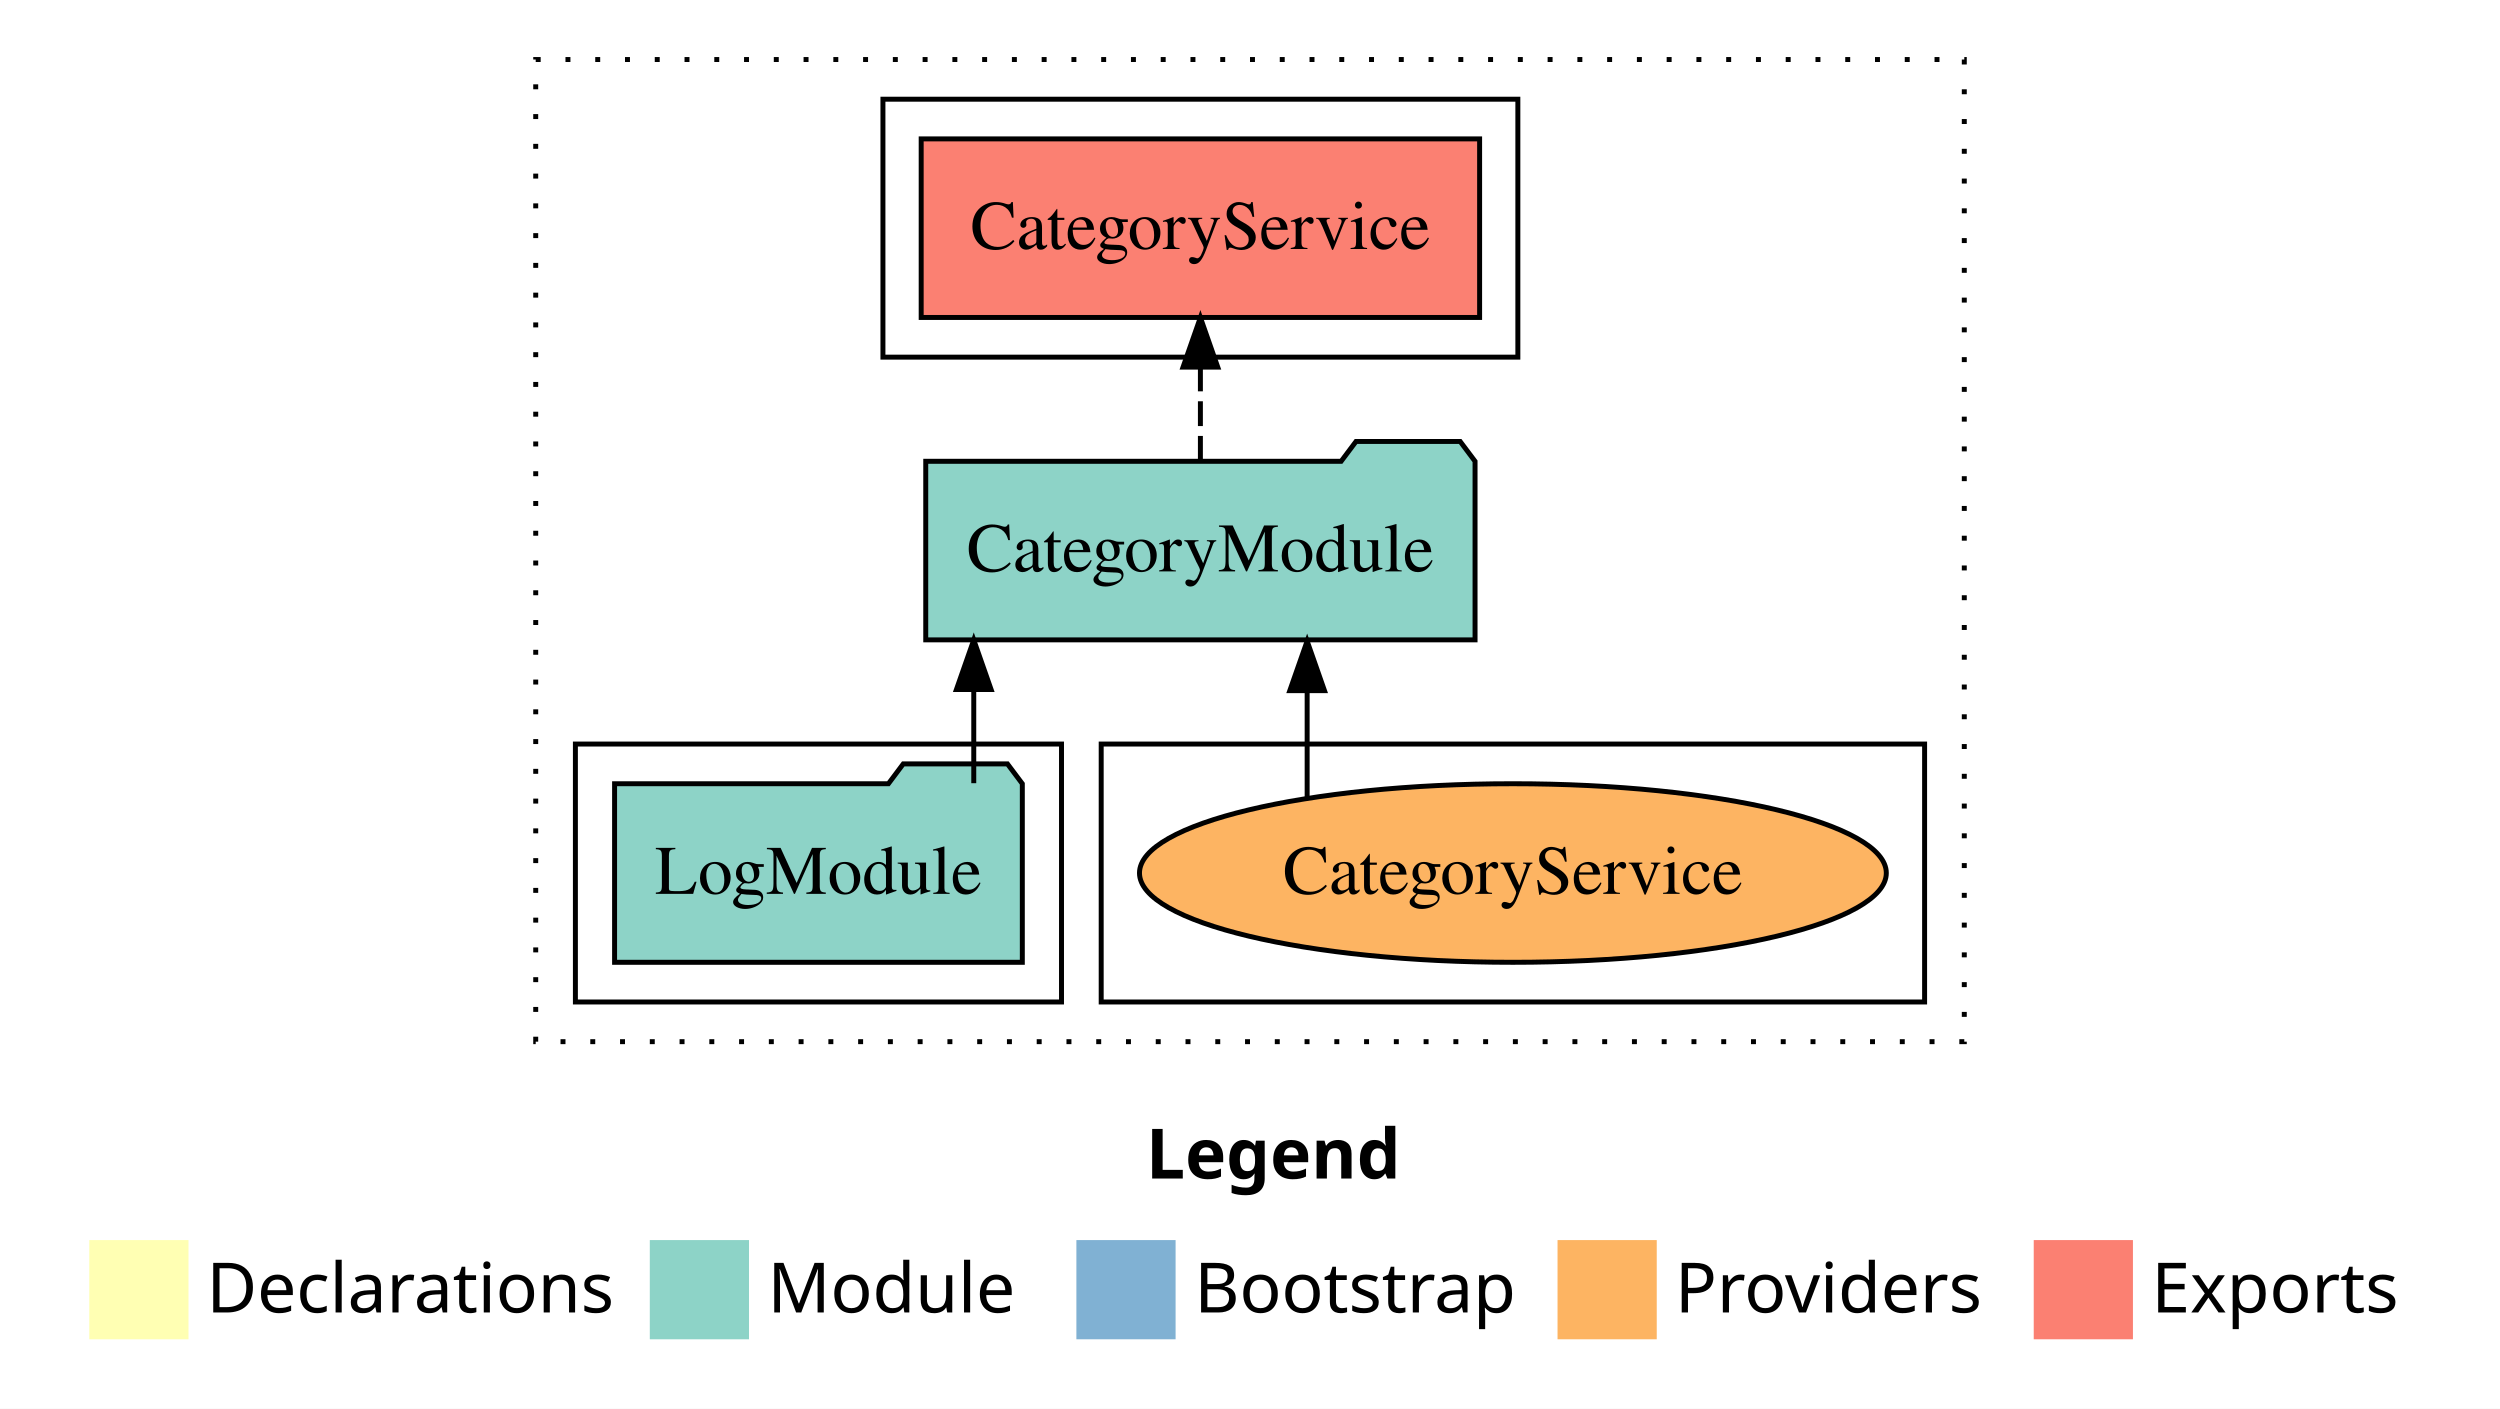
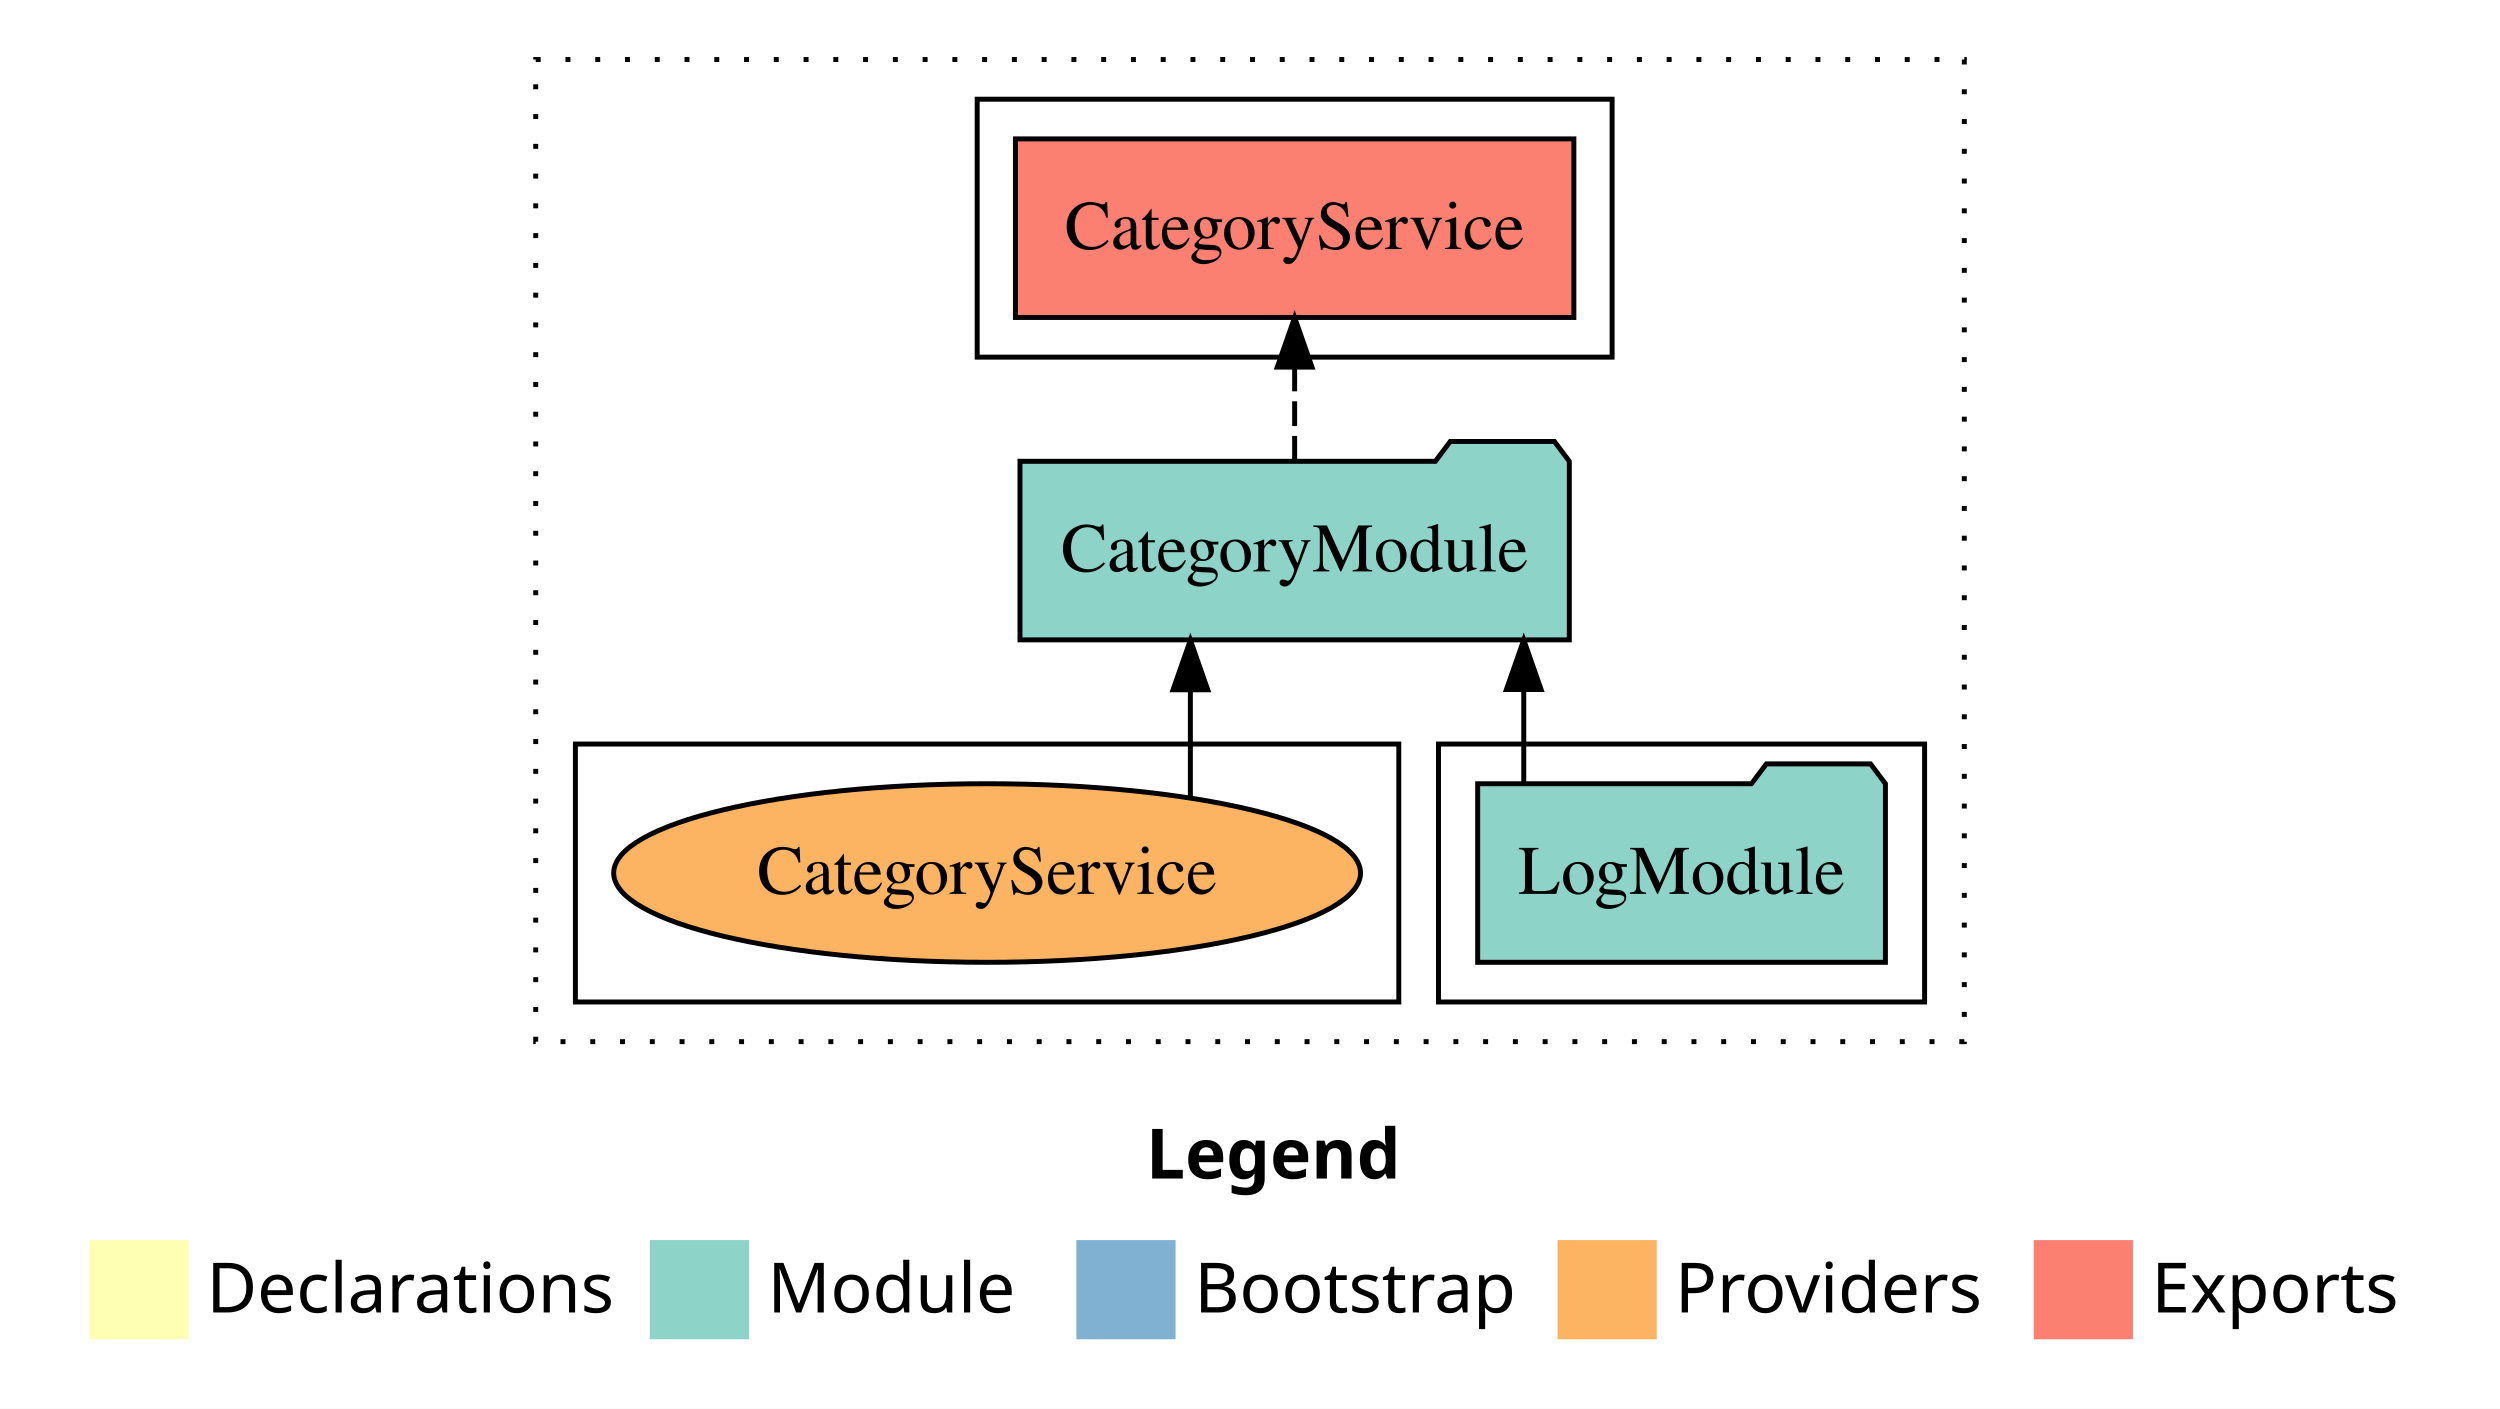
<svg xmlns="http://www.w3.org/2000/svg" width="504pt" height="284pt" viewBox="0.00 0.00 504.00 284.00">
  <g id="graph0" class="graph" transform="scale(1 1) rotate(0) translate(4 280)">
    <polygon fill="white" stroke="transparent" points="-4,4 -4,-280 500,-280 500,4 -4,4" />
    <text text-anchor="start" x="227.01" y="-42.4" font-family="Times-12" font-weight="bold" font-size="14.00">Legend</text>
    <polygon fill="#ffffb3" stroke="transparent" points="14,-10 14,-30 34,-30 34,-10 14,-10" />
    <text text-anchor="start" x="37.63" y="-15.4" font-family="Times-12" font-size="14.00">  Declarations</text>
    <polygon fill="#8dd3c7" stroke="transparent" points="127,-10 127,-30 147,-30 147,-10 127,-10" />
    <text text-anchor="start" x="150.73" y="-15.4" font-family="Times-12" font-size="14.00">  Module</text>
    <polygon fill="#80b1d3" stroke="transparent" points="213,-10 213,-30 233,-30 233,-10 213,-10" />
    <text text-anchor="start" x="236.78" y="-15.4" font-family="Times-12" font-size="14.00">  Bootstrap</text>
    <polygon fill="#fdb462" stroke="transparent" points="310,-10 310,-30 330,-30 330,-10 310,-10" />
    <text text-anchor="start" x="333.67" y="-15.4" font-family="Times-12" font-size="14.00">  Providers</text>
    <polygon fill="#fb8072" stroke="transparent" points="406,-10 406,-30 426,-30 426,-10 406,-10" />
    <text text-anchor="start" x="429.73" y="-15.4" font-family="Times-12" font-size="14.00">  Exports</text>
    <g id="clust1" class="cluster">
      <polygon fill="none" stroke="black" stroke-dasharray="1,5" points="104,-70 104,-268 392,-268 392,-70 104,-70" />
    </g>
+     <g id="clust3" class="cluster">
+       <polygon fill="none" stroke="black" points="286,-78 286,-130 384,-130 384,-78 286,-78" />
+     </g>
    <g id="clust4" class="cluster">
-       <polygon fill="none" stroke="black" points="174,-208 174,-260 302,-260 302,-208 174,-208" />
+       <polygon fill="none" stroke="black" points="193,-208 193,-260 321,-260 321,-208 193,-208" />
    </g>
    <g id="clust6" class="cluster">
-       <polygon fill="none" stroke="black" points="218,-78 218,-130 384,-130 384,-78 218,-78" />
-     </g>
-     <g id="clust3" class="cluster">
-       <polygon fill="none" stroke="black" points="112,-78 112,-130 210,-130 210,-78 112,-78" />
+       <polygon fill="none" stroke="black" points="112,-78 112,-130 278,-130 278,-78 112,-78" />
    </g>
    <g id="node1" class="node">
-       <polygon fill="#8dd3c7" stroke="black" points="202.1,-122 199.1,-126 178.1,-126 175.1,-122 119.9,-122 119.9,-86 202.1,-86 202.1,-122" />
-       <text text-anchor="middle" x="161" y="-99.8" font-family="Times,serif" font-size="14.00">LogModule</text>
+       <polygon fill="#8dd3c7" stroke="black" points="376.1,-122 373.1,-126 352.1,-126 349.1,-122 293.9,-122 293.9,-86 376.1,-86 376.1,-122" />
+       <text text-anchor="middle" x="335" y="-99.8" font-family="Times,serif" font-size="14.00">LogModule</text>
    </g>
    <g id="node2" class="node">
-       <polygon fill="#8dd3c7" stroke="black" points="293.37,-187 290.37,-191 269.37,-191 266.37,-187 182.63,-187 182.63,-151 293.37,-151 293.37,-187" />
-       <text text-anchor="middle" x="238" y="-164.8" font-family="Times,serif" font-size="14.00">CategoryModule</text>
+       <polygon fill="#8dd3c7" stroke="black" points="312.37,-187 309.37,-191 288.37,-191 285.37,-187 201.63,-187 201.63,-151 312.37,-151 312.37,-187" />
+       <text text-anchor="middle" x="257" y="-164.8" font-family="Times,serif" font-size="14.00">CategoryModule</text>
    </g>
    <g id="edge1" class="edge">
-       <path fill="none" stroke="black" d="M192.31,-122.11C192.31,-122.11 192.31,-140.99 192.31,-140.99" />
-       <polygon fill="black" stroke="black" points="188.81,-140.99 192.31,-150.99 195.81,-140.99 188.81,-140.99" />
+       <path fill="none" stroke="black" d="M303.19,-122.11C303.19,-122.11 303.19,-140.99 303.19,-140.99" />
+       <polygon fill="black" stroke="black" points="299.69,-140.99 303.19,-150.99 306.69,-140.99 299.69,-140.99" />
    </g>
    <g id="node3" class="node">
-       <polygon fill="#fb8072" stroke="black" points="294.29,-252 181.71,-252 181.71,-216 294.29,-216 294.29,-252" />
-       <text text-anchor="middle" x="238" y="-229.8" font-family="Times,serif" font-size="14.00">CategoryService </text>
+       <polygon fill="#fb8072" stroke="black" points="313.29,-252 200.71,-252 200.71,-216 313.29,-216 313.29,-252" />
+       <text text-anchor="middle" x="257" y="-229.8" font-family="Times,serif" font-size="14.00">CategoryService </text>
    </g>
    <g id="edge2" class="edge">
-       <path fill="none" stroke="black" stroke-dasharray="5,2" d="M238,-187.11C238,-187.11 238,-205.99 238,-205.99" />
-       <polygon fill="black" stroke="black" points="234.5,-205.99 238,-215.99 241.5,-205.99 234.5,-205.99" />
+       <path fill="none" stroke="black" stroke-dasharray="5,2" d="M257,-187.11C257,-187.11 257,-205.99 257,-205.99" />
+       <polygon fill="black" stroke="black" points="253.5,-205.99 257,-215.99 260.5,-205.99 253.5,-205.99" />
    </g>
    <g id="node4" class="node">
-       <ellipse fill="#fdb462" stroke="black" cx="301" cy="-104" rx="75.28" ry="18" />
-       <text text-anchor="middle" x="301" y="-99.8" font-family="Times,serif" font-size="14.00">CategoryService</text>
+       <ellipse fill="#fdb462" stroke="black" cx="195" cy="-104" rx="75.28" ry="18" />
+       <text text-anchor="middle" x="195" y="-99.8" font-family="Times,serif" font-size="14.00">CategoryService</text>
    </g>
    <g id="edge3" class="edge">
-       <path fill="none" stroke="black" d="M259.52,-119.08C259.52,-119.08 259.52,-140.76 259.52,-140.76" />
-       <polygon fill="black" stroke="black" points="256.02,-140.76 259.52,-150.76 263.02,-140.76 256.02,-140.76" />
+       <path fill="none" stroke="black" d="M235.98,-119.4C235.98,-119.4 235.98,-140.94 235.98,-140.94" />
+       <polygon fill="black" stroke="black" points="232.48,-140.94 235.98,-150.94 239.48,-140.94 232.48,-140.94" />
    </g>
  </g>
</svg>
